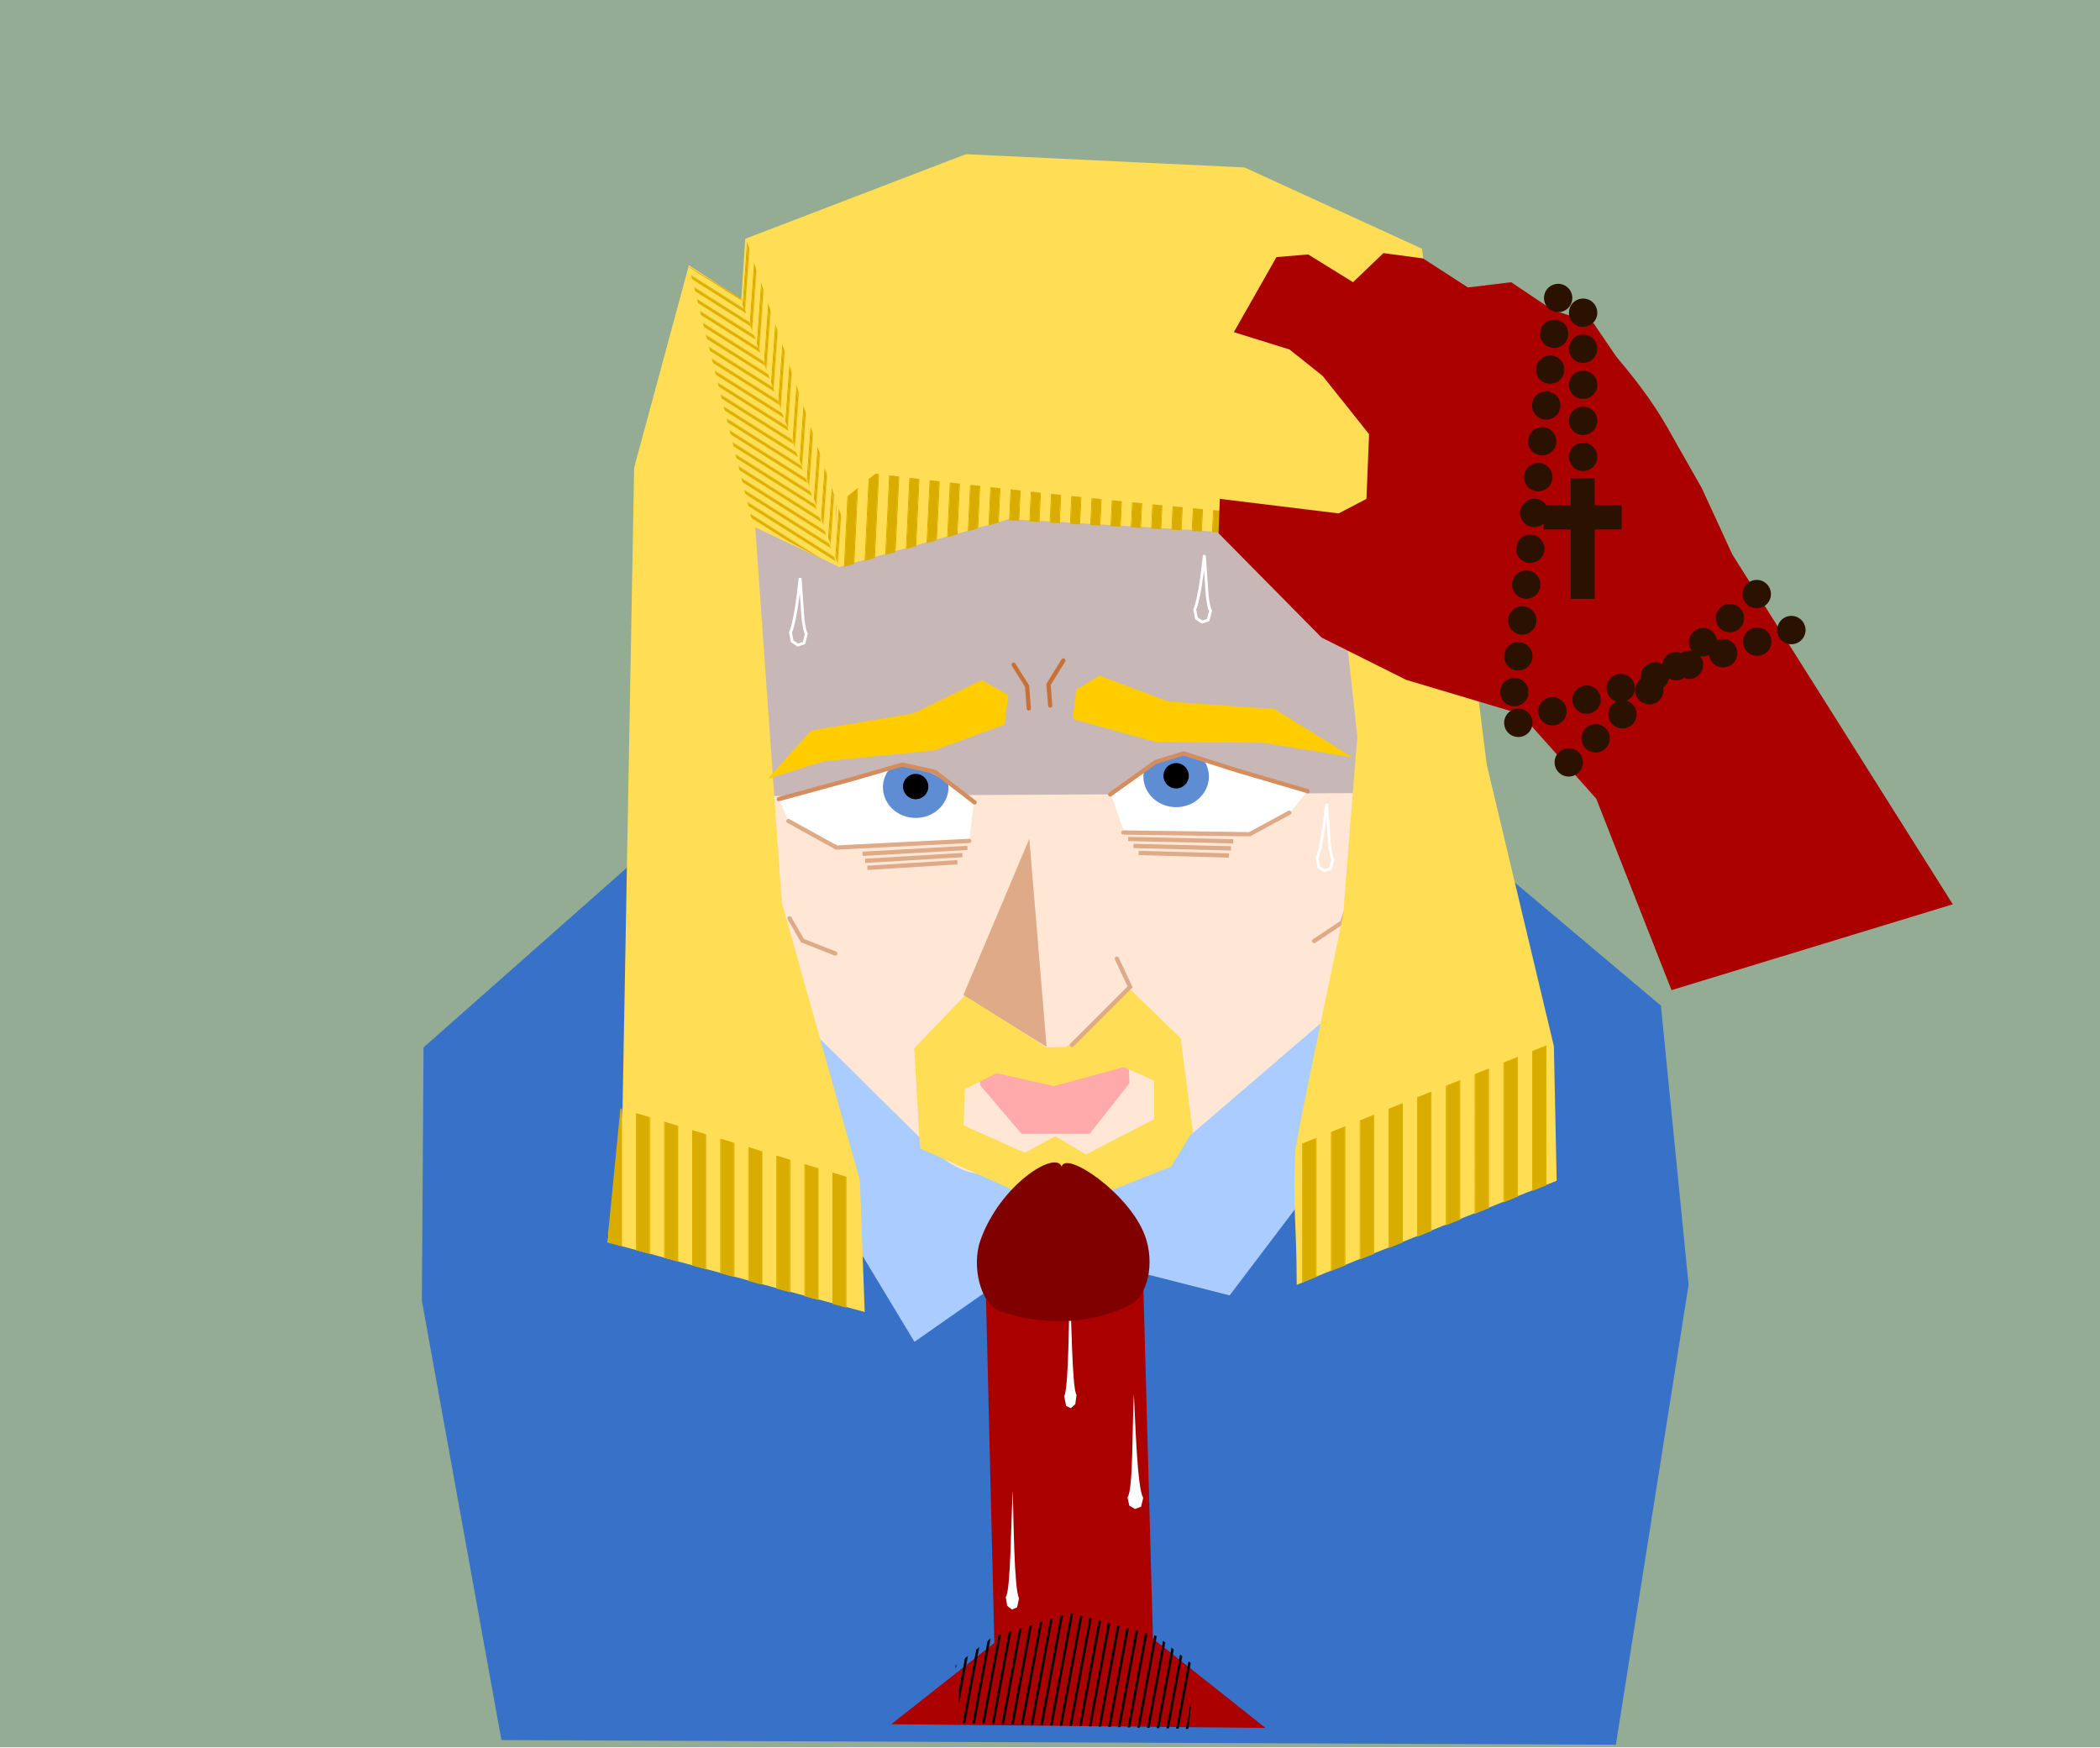
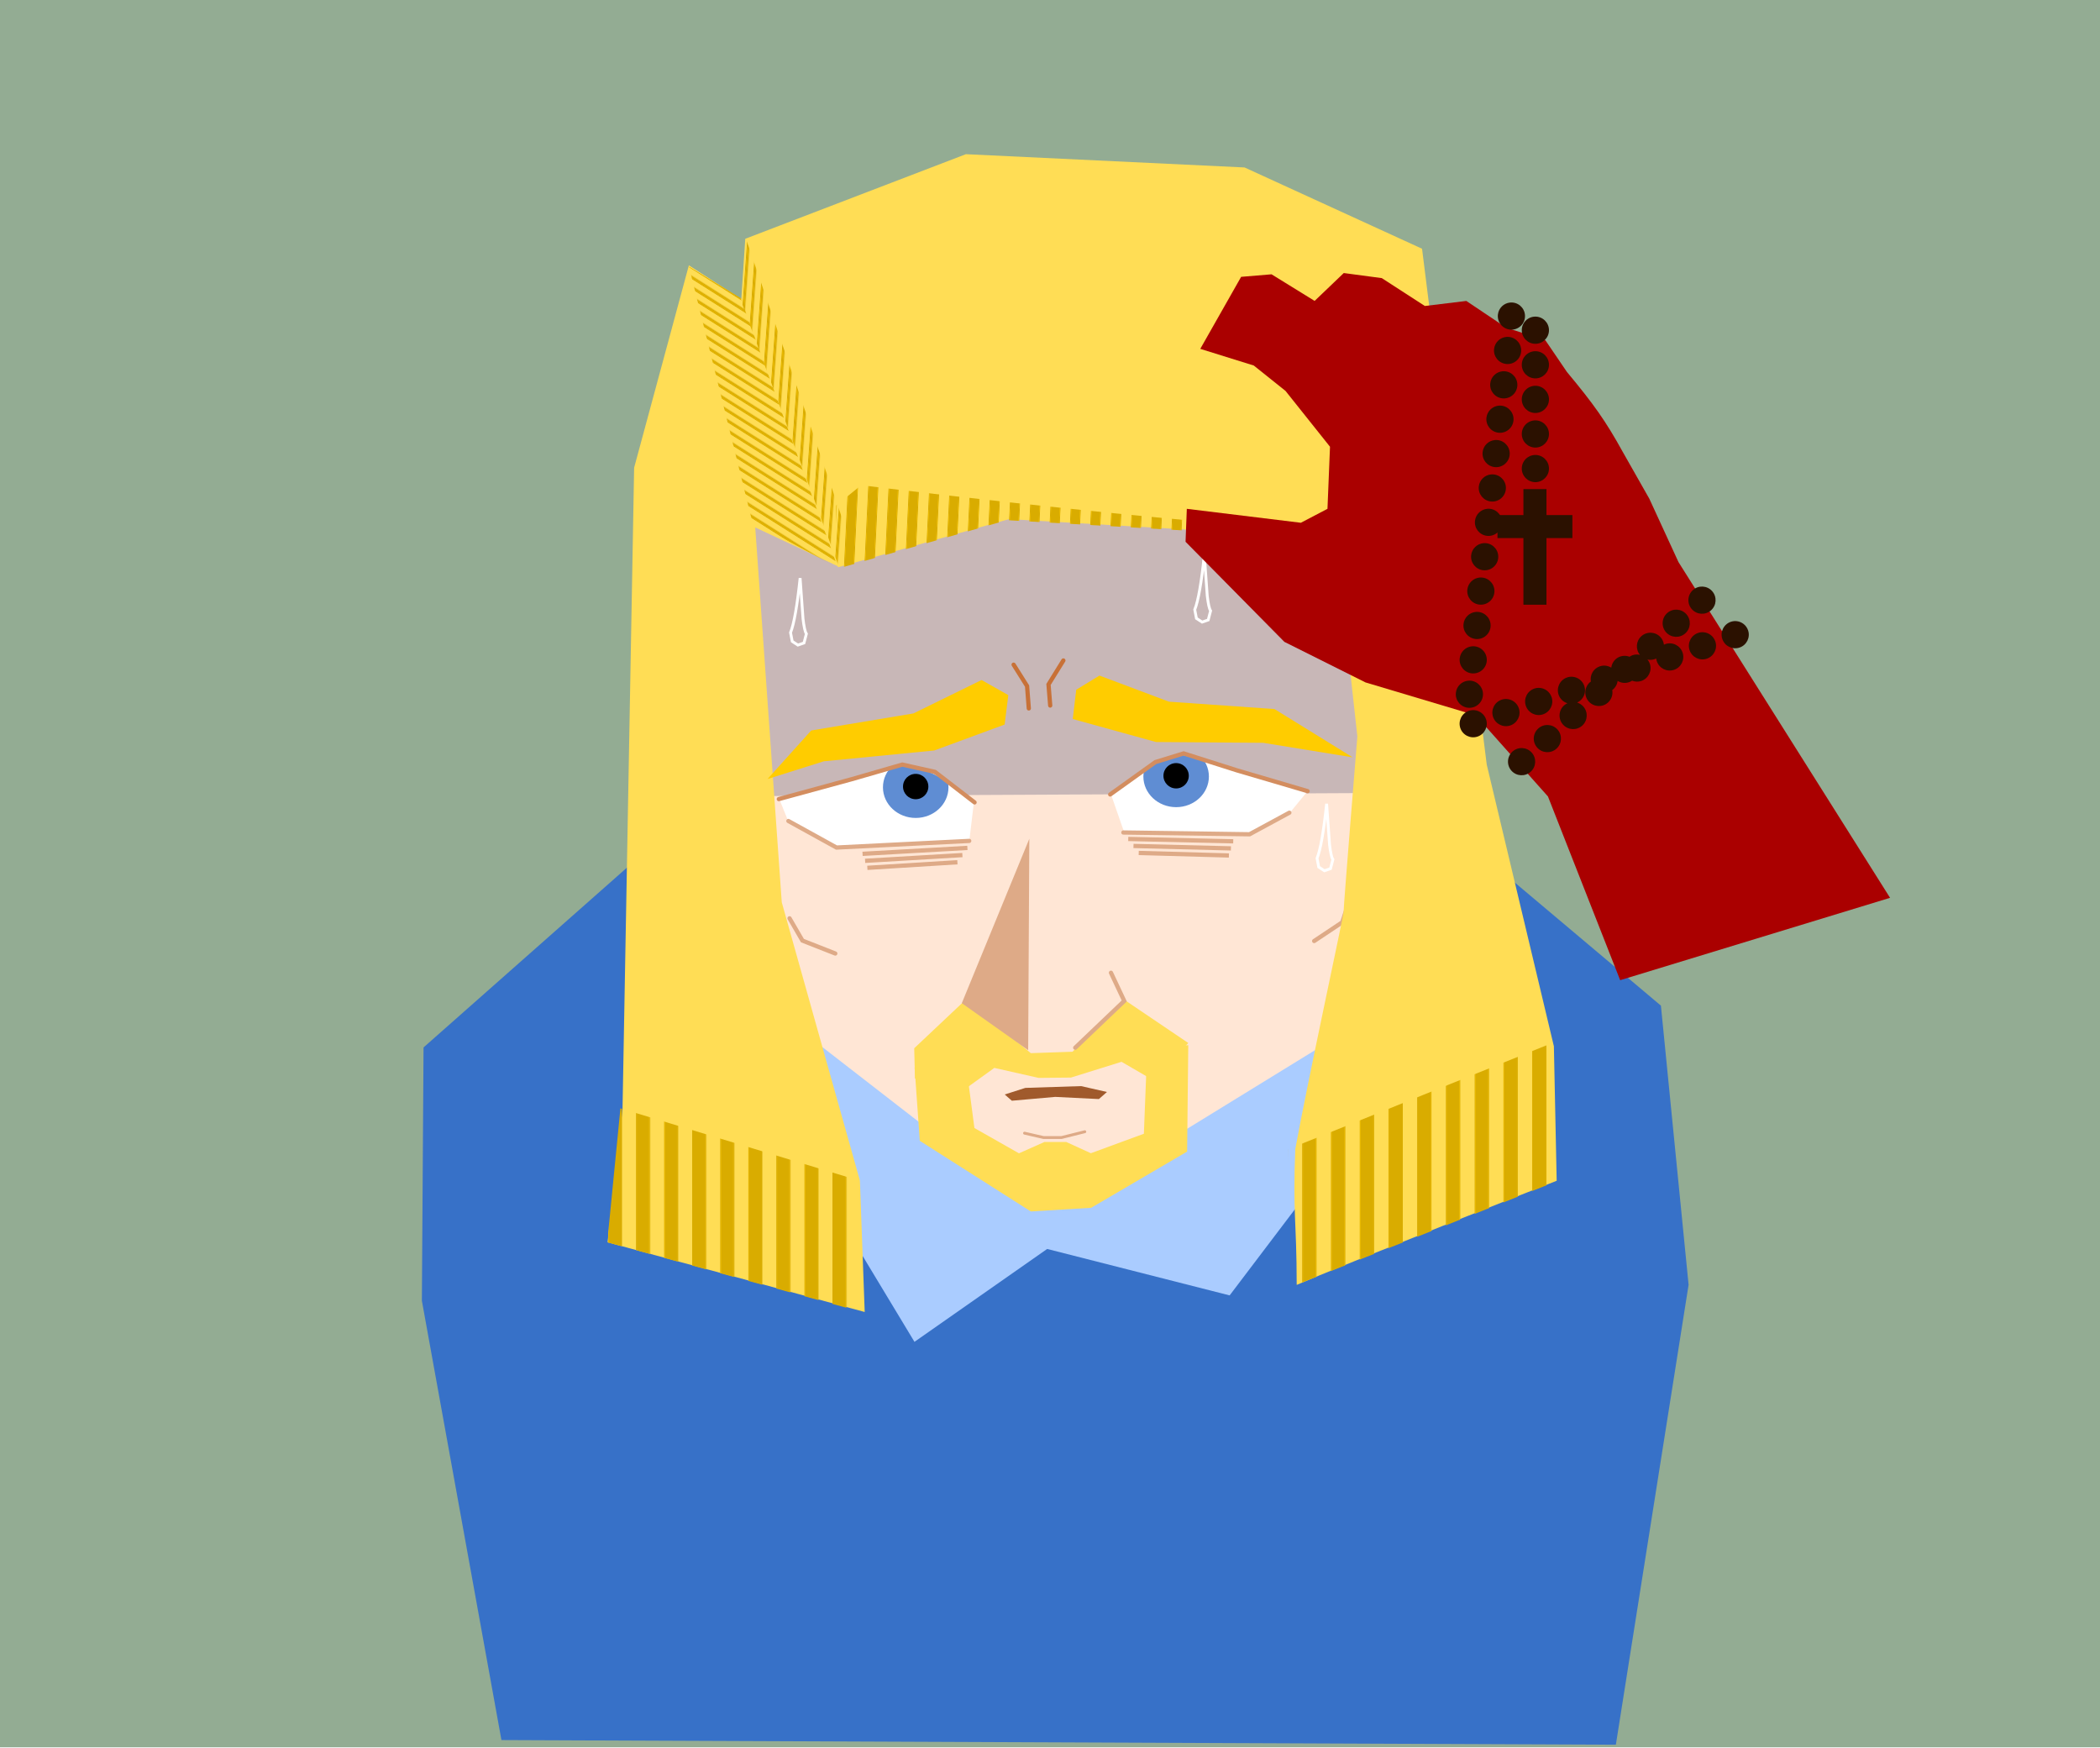
<svg xmlns="http://www.w3.org/2000/svg" xmlns:xlink="http://www.w3.org/1999/xlink" version="1.1" id="svg1" width="1482.262" height="1233.252" viewBox="0 0 1482.262 1233.252">
  <defs id="defs1">
    <linearGradient id="linearGradient29">
      <stop style="stop-color:#ffaaaa;stop-opacity:1;" offset="0" id="stop29" />
      <stop style="stop-color:#ff8080;stop-opacity:1;" offset="1" id="stop30" />
    </linearGradient>
    <pattern xlink:href="#pattern71" preserveAspectRatio="xMidYMid" id="pattern72" patternTransform="scale(-10.14258,-2.742318)" x="0" y="0" />
    <pattern xlink:href="#pattern70" preserveAspectRatio="xMidYMid" id="pattern71" patternTransform="matrix(9.903055,0,0,2.761035,-979.9788,-289.1933)" x="0" y="0" />
    <pattern patternUnits="userSpaceOnUse" width="2" height="10" patternTransform="translate(0,0) scale(2,2)" preserveAspectRatio="xMidYMid" id="pattern70" style="fill:#d9ac00">
      <rect style="stroke:none" x="0" y="-0.5" width="1" height="11" id="rect70" />
    </pattern>
    <pattern xlink:href="#Strips1_3" preserveAspectRatio="xMidYMid" id="pattern60" patternTransform="matrix(1.953465,0.4289237,-0.4289237,1.953465,0,0)" x="0" y="0" />
    <pattern patternUnits="userSpaceOnUse" width="4" height="1" patternTransform="translate(0,0) scale(2,2)" preserveAspectRatio="xMidYMid" id="Strips1_3" style="fill:#000000">
      <rect style="stroke:none" x="0" y="-0.5" width="1" height="2" id="rect152" />
    </pattern>
    <pattern xlink:href="#pattern40" preserveAspectRatio="xMidYMid" id="pattern41" patternTransform="matrix(7.165937,0.3474264,-0.04673748,0.9639966,0,0)" x="0" y="0" />
    <pattern xlink:href="#pattern38" preserveAspectRatio="xMidYMid" id="pattern40" patternTransform="matrix(7.174355,0,0,0.9651289,256.648,330.3308)" />
    <pattern xlink:href="#Strips1_1" preserveAspectRatio="xMidYMid" id="pattern38" patternTransform="scale(11.31384,1.751631)" x="0" y="0" />
    <pattern patternUnits="userSpaceOnUse" width="2" height="10" patternTransform="translate(0,0) scale(2,2)" preserveAspectRatio="xMidYMid" id="Strips1_1" style="fill:#d9ac00">
      <rect style="stroke:none" x="0" y="-0.5" width="1" height="11" id="rect134" />
    </pattern>
    <pattern xlink:href="#Strips1_2" preserveAspectRatio="xMidYMid" id="pattern30" patternTransform="matrix(1.069662,-1.689919,1.689919,1.069662,0,0)" x="0" y="0" />
    <pattern xlink:href="#Strips1_2" preserveAspectRatio="xMidYMid" id="pattern29" patternTransform="matrix(1.994914,0.1425469,-0.1425469,1.994914,0,0)" x="0" y="0" />
    <pattern patternUnits="userSpaceOnUse" width="3" height="1" patternTransform="translate(0,0) scale(2,2)" preserveAspectRatio="xMidYMid" id="Strips1_2" style="fill:#d9ac00">
      <rect style="stroke:none" x="0" y="-0.5" width="1" height="2" id="rect146" />
    </pattern>
-     <linearGradient xlink:href="#linearGradient29" id="linearGradient30" x1="464.145" y1="688.214" x2="462.921" y2="664.205" gradientUnits="userSpaceOnUse" gradientTransform="translate(-4.683292,-59.71197)" />
+     <linearGradient xlink:href="#linearGradient29" id="linearGradient30" x1="464.145" y1="688.214" x2="462.921" y2="661.721" gradientUnits="userSpaceOnUse" gradientTransform="translate(-11.43424,73.57351)" />
  </defs>
  <g id="g1" transform="translate(280.1696,93.6171)">
    <rect style="opacity:1;fill:#93ac93;stroke:none;stroke-width:2.931;stroke-linecap:round" id="rect42" width="1482.262" height="1233.252" x="-280.17" y="-93.617" />
    <path style="opacity:1;fill:#3771c8;stroke:none;stroke-width:3.551;stroke-linecap:round" d="M 73.762,1134.615 17.611,824.531 18.782,645.717 220.933,467.041 701.323,455.45 892.167,616.219 911.704,813.277 860.368,1137.896 Z" id="path10" />
    <path style="fill:#aaccff;fill-opacity:1;stroke:none;stroke-width:3;stroke-linecap:round;stroke-opacity:1" d="M 201.382,581.899 365.297,853.53 458.963,787.964 587.753,820.747 756.352,598.291 Z" id="path73" />
-     <rect style="fill:#ffe6d5;fill-opacity:1;stroke:none;stroke-width:7;stroke-linecap:round" id="rect28" width="195.919" height="122.853" x="365.841" y="612.898" ry="52.985" />
-     <path style="fill:#ffdd55;fill-opacity:1;stroke:none;stroke-width:6.417;stroke-linecap:round" d="m 369.465,717.029 98.254,44.055 78.583,-31.139 14.755,-23.951 -6.616,-19.984 -68.029,35.267 -21.645,-12.879 -21.645,11.708 -74.74,-33.54 z" id="path28" />
-     <path style="fill:url(#linearGradient30);fill-opacity:1;stroke:none;stroke-width:7.43;stroke-linecap:round" d="m 456.479,587.394 -49.175,1.319 4.34,83.674 29.271,34.295 h 48.004 l 28.1,-35.614 -3.17,-87.631 z" id="path29" />
+     <path style="fill:#ffe6d5;stroke:none;stroke-width:3;stroke-linecap:round;stroke-dasharray:none" d="m 250.926,607.198 141.984,110.11 c 0,0 89.268,32.456 90.655,31.46 L 696.335,617.96 453.762,525.601 Z" id="path32" />
+     <path style="fill:#ffdd55;fill-opacity:1;stroke:none;stroke-width:6.417;stroke-linecap:round" d="m 369.051,711.647 78.384,49.85 42.569,-2.577 67.741,-39.681 0.835,-77.523 -29.585,19.874 -1.773,45.057 -37.427,13.742 -17.385,-7.947 -15.436,0.035 -17.919,7.983 -31.442,-17.86 -5.677,-42.988 -36.544,0.28 z" id="path28" />
+     <path style="fill:none;stroke:#deaa87;stroke-width:2.02;stroke-linecap:round;stroke-dasharray:none" d="m 442.981,706.238 13.37,3.068 h 12.762 l 16.409,-4.091" id="path31" />
+     <path style="display:none;fill:url(#linearGradient30);fill-opacity:1;stroke:none;stroke-width:7.43;stroke-linecap:round" d="m 454.695,719.024 -49.175,0.491 -0.627,86.158 29.271,34.295 h 48.004 l 28.1,-35.614 0.142,-85.975 z" id="path29" />
+     <path style="fill:#a05a2c;stroke:none;stroke-width:4.389;stroke-linecap:round;stroke-dasharray:none" d="m 443.561,674.277 39.348,-1.262 18.255,4.148 -5.697,5.001 -30.806,-1.534 -30.643,2.705 -5.023,-4.415 z" id="path30" />
  </g>
-   <g id="layer10" transform="matrix(0.8399197,0,0,1,19.36851,15.78297)">
+   <g id="layer10" transform="matrix(0.8399197,0,0,1,19.36851,15.78297)" style="display:none">
    <path style="opacity:1;fill:#aa0000;fill-opacity:1;stroke:none;stroke-width:3;stroke-linecap:round" d="m 402.763,639.269 7.025,244.702 -86.641,57.37 314.501,2.626 -94.587,-63.058 -7.995,-246.323 z" id="path9" transform="translate(402.7631,259.9227)" />
    <path style="fill:#ffffff;fill-opacity:1;stroke:none;stroke-width:3.688;stroke-linecap:round" d="m 929.799,968.16 c -1.464,22.916 -0.534,68.455 -5.367,72.891 l 1.542,5.91 4.803,2.372 5.07,-1.608 1.855,-6.32 c -5.123,-5.737 -6.711,-55.035 -7.904,-73.244 z" id="path61" />
    <path style="fill:#ffffff;fill-opacity:1;stroke:none;stroke-width:3.406;stroke-linecap:round" d="m 875.806,889.575 c 1.661,24.929 1.965,74.646 5.839,79.261 l -1.071,6.517 -3.697,2.809 -3.995,-1.52 -1.591,-6.809 c 3.87,-6.495 3.995,-60.342 4.514,-80.26 z" id="path62" />
    <path style="fill:#ffffff;fill-opacity:1;stroke:none;stroke-width:3.448;stroke-linecap:round" d="m 828.055,1036.243 c -1.671,23.666 -1.754,70.832 -5.915,75.254 l 1.189,6.171 4.006,2.624 4.307,-1.486 1.685,-6.476 c -4.212,-6.118 -4.612,-57.197 -5.272,-76.086 z" id="path60" />
    <path style="opacity:1;fill:url(#pattern60);fill-opacity:1;stroke:none;stroke-width:3;stroke-linecap:round" d="m 382.083,940.528 -4.967,-40.567 30.632,-19.87 65.747,-17.278 73.34,16.45 30.632,20.697 -4.139,44.706 z" id="path46" transform="translate(402.7631,259.9227)" />
    <path style="fill:#800000;fill-opacity:1;stroke:none;stroke-width:6.352;stroke-linecap:round" d="m 817.133,909.594 c -16.343,-4.937 -23.878,-31.8 -16.31,-49.853 16.488,-39.336 63.385,-63.938 68.315,-51.981 3.09,-11.782 56.95,18.769 70.014,48.728 8.27,18.966 2.897,42.651 -13.54,49.301 -36.822,14.898 -77.32,13.218 -108.48,3.805 z" id="path26" />
  </g>
  <g id="layer8" style="opacity:1" transform="translate(280.1696,93.6171)">
    <g id="g70" style="opacity:1" transform="translate(0,17.56234)">
      <path style="opacity:1;fill:#ffffff;stroke:none;stroke-width:3.623;stroke-linecap:round" d="m 413.5,488.579 3.777,-35.467 c -21.817,-17.968 -30.07,-26.932 -56.712,-33.841 l -100.037,31.724 7.082,19.586 39.187,23.874 z" id="path16" />
      <ellipse style="opacity:1;fill:#5f8dd3;stroke:none;stroke-width:3.224;stroke-linecap:round" id="ellipse17" cx="366.175" cy="444.54" rx="23.124" ry="21.631" />
      <circle style="opacity:1;fill:#000000;stroke:none;stroke-width:18.91;stroke-linecap:round" id="path19" cx="366.157" cy="444.011" r="8.946" />
    </g>
    <g id="g11" transform="translate(0,17.56234)" style="opacity:1">
      <path style="opacity:1;fill:#ffffff;stroke:none;stroke-width:3.663;stroke-linecap:round" d="m 506.317,483.16 -10.473,-35.905 34.686,-28.894 20.953,-8.572 40.584,13.269 58.912,21.075 -15.055,21.855 -32.074,18.733 z" id="path15" />
      <ellipse style="opacity:1;fill:#5f8dd3;stroke:none;stroke-width:3.224;stroke-linecap:round" id="ellipse26" cx="549.994" cy="436.93" rx="23.124" ry="21.631" />
      <circle style="opacity:1;fill:#000000;stroke:none;stroke-width:18.91;stroke-linecap:round" id="circle26" cx="549.976" cy="436.4" r="8.946" />
    </g>
-     <path id="path1" style="fill:#ffe6d5;stroke-width:3;stroke-linecap:round" d="m 460.133,22.246 -231.857,126.982 -29.789,143.844 33.278,280.464 139.186,137.698 29.212,-69.505 104.707,7.309 42.748,-2 14.377,58.969 125.279,-107.622 43.32,-219.038 -10.537,-284.51 z m 93.666,416.813 36.295,9.951 52.688,15.807 -13.465,16.393 -28.684,14.049 -87.227,-1.17 -9.367,-26.93 31.021,-21.67 z m -196.197,6.557 c 23.358,5.403 30.594,12.412 49.723,26.463 l -3.311,27.734 -93.553,4.594 -34.357,-18.668 -6.209,-15.316 z" />
-     <path style="opacity:1;fill:#ffdd55;stroke:none;stroke-width:2.751;stroke-linecap:round" d="m 401.799,608.201 -36.678,38.093 4.039,69.35 30.767,-12.713 0.973,-27.796 22.429,-11.244 40.328,9.121 49.453,-13.422 21.328,9.621 -10e-4,29.146 27.594,8.819 -8.861,-67.908 -35.925,-34.853 -44.476,40.826 -14.821,0.418 z" id="path6" />
-     <path style="fill:#deaa87;stroke-width:3;stroke-linecap:round" d="m 446.368,498.428 12.21,146.948 -58.7,-36.749 z" id="path2" />
-     <path style="fill:none;stroke:#deaa87;stroke-width:3;stroke-linecap:round;stroke-opacity:1" d="m 476.525,643.953 40.979,-40.979 -9.367,-19.904" id="path3" />
-     <path style="fill:none;stroke:#deaa87;stroke-width:3;stroke-linecap:round;stroke-opacity:1" d="m 675.564,531.686 -8.279,25.665 -19.87,13.246" id="path23" />
+     <path id="path1" style="fill:#ffe6d5;stroke-width:3;stroke-linecap:round" d="m 460.133,22.246 -231.857,126.982 -29.789,143.844 33.278,280.464 120.145,74.778 48.253,-6.585 104.707,7.309 182.137,-16.714 0.267,-33.939 43.32,-219.038 -10.537,-284.51 z m 93.666,416.813 36.295,9.951 52.688,15.807 -13.465,16.393 -28.684,14.049 -87.227,-1.17 -9.367,-26.93 31.021,-21.67 z m -196.197,6.557 c 23.358,5.403 30.594,12.412 49.723,26.463 l -3.311,27.734 -93.553,4.594 -34.357,-18.668 -6.209,-15.316 z" />
+     <path style="opacity:1;fill:#ffdd55;stroke:none;stroke-width:2.751;stroke-linecap:round" d="m 401.799,611.713 -36.678,34.581 0.526,21.347 35.253,7.494 20.773,-14.97 31.221,7.051 22.844,-0.221 35.715,-11.13 22.984,13.346 24.114,-26.63 -45.446,-30.713 -36.239,36.888 -29.457,1.004 z" id="path6" />
+     <path style="fill:#deaa87;stroke-width:3;stroke-linecap:round" d="m 446.368,498.428 -0.811,149.248 -46.85,-33.195 z" id="path2" />
+     <path style="fill:none;stroke:#deaa87;stroke-width:3;stroke-linecap:round;stroke-opacity:1" d="m 478.766,645.91 34.598,-33.001 -9.367,-19.904" id="path3" />
    <path style="opacity:1;fill:none;stroke:#deaa87;stroke-width:3;stroke-linecap:round;stroke-opacity:1" d="m 276.314,468.329 33.954,18.733 93.666,-4.683" id="path14" transform="translate(0,17.56234)" />
    <path id="path18" style="fill:none;stroke:#deaa87;stroke-width:3;stroke-linecap:round;stroke-opacity:1" d="m 516.193,498.57 74.098,1.656 z m 3.697,4.938 68.773,1.715 z m 3.693,4.938 63.662,1.775 z" />
    <path style="opacity:1;fill:none;stroke:#deaa87;stroke-width:3;stroke-linecap:round;stroke-opacity:1" d="m 512.737,476.442 89.066,1.254 28.1,-15.221" id="path12" transform="translate(0,17.56234)" />
    <path id="path20" style="fill:none;stroke:#deaa87;stroke-width:3;stroke-linecap:round;stroke-opacity:1" d="m 402.654,504.881 -73.998,4.185 z m -3.527,5.061 -68.675,4.062 z m -3.523,5.061 -63.564,3.948 z" />
    <path id="path63" style="opacity:1;fill:#c8b7b7;fill-opacity:1;stroke:none;stroke-width:3;stroke-linecap:round" d="m 235.545,260.824 -10.135,207.637 52.344,-0.262 79.848,-22.584 c 20.535,4.75 29.005,11.039 43.654,21.965 l 102.916,-0.516 30.889,-21.576 18.738,-6.43 36.295,9.951 52.688,15.807 -1.283,1.562 51.873,-0.26 34.152,-202.189 z" />
    <path style="opacity:1;fill:none;stroke:#d38d5f;stroke-width:3;stroke-linecap:round;stroke-opacity:1" d="m 503.454,449.596 31.924,-22.865 19.885,-6.113 37.759,12.001 49.76,14.635" id="path11" transform="translate(0,17.56234)" />
    <path style="opacity:1;fill:none;stroke:#d38d5f;stroke-width:3;stroke-linecap:round;stroke-opacity:1" d="m 407.718,455.19 -27.959,-21.543 -23.067,-5.144 -35.615,10.295 -51.516,14.05" id="path13" transform="translate(0,17.56234)" />
+     <path style="opacity:1;display:inline;fill:none;stroke:#deaa87;stroke-width:3;stroke-linecap:round;stroke-opacity:1" d="m 675.564,531.686 -8.279,25.665 -19.87,13.246" id="path23" />
+     <path style="opacity:1;display:inline;fill:none;stroke:#deaa87;stroke-width:3;stroke-linecap:round;stroke-opacity:1" d="m 277.12,554.583 9.107,15.73 23.181,9.107" id="path24" />
    <path style="opacity:1;fill:#ffdd55;stroke:none;stroke-width:3;stroke-linecap:round" d="m 312.113,306.478 -59.215,-27.822 18.733,264.606 55.157,196.448 3.384,92.746 -181.478,-49.175 10.537,-93.666 8.196,-453.108 38.637,-142.84 52.687,33.954 z" id="path7" />
    <path style="opacity:1;fill:#ffdd55;stroke:none;stroke-width:3;stroke-linecap:round" d="m 311.439,306.756 120.595,-33.954 119.424,7.025 111.228,8.196 15.221,138.157 c 0,0 -9.722,119.282 -9.722,123.965 0,2.611 -25.605,120.596 -34.088,167.349 -1.859,45.511 0.914,48.601 0.998,95.831 29.475,-12.793 183.499,-73.495 183.499,-73.495 L 816.623,644.905 769.231,446.084 723.569,81.958 598.291,24.587 401.592,15.221 245.873,74.933 241.114,147.214 Z" id="path8" />
    <path style="opacity:1;fill:#ffcc00;stroke:none;stroke-width:2.566;stroke-linecap:round" d="m 412.653,386.376 18.893,10.662 -2.612,20.77 -49.726,18.317 -77.918,7.624 -39.711,12.51 30.835,-34.258 72.158,-12.043 z" id="path5" />
    <path style="opacity:1;fill:#ffcc00;stroke:none;stroke-width:2.521;stroke-linecap:round" d="m 495.862,383.237 -16.39,9.999 -2.444,20.673 58.72,16.224 75.654,0.558 63.186,10.271 -55.21,-34.09 -74.453,-5.206 z" id="path4" />
    <path style="fill:none;stroke:#c87137;stroke-width:3;stroke-linecap:round;stroke-opacity:1" d="m 435.284,375.552 9.501,15.092 1.208,15.771" id="path21" />
    <path style="fill:none;stroke:#c87137;stroke-width:3;stroke-linecap:round;stroke-opacity:1" d="m 470.394,372.581 -10.483,16.92 1.194,14.877" id="path22" />
-     <path style="fill:none;stroke:#deaa87;stroke-width:3;stroke-linecap:round;stroke-opacity:1" d="m 277.12,554.583 9.107,15.73 23.181,9.107" id="path24" />
    <path style="fill:url(#pattern30);fill-opacity:1;stroke:none;stroke-width:3;stroke-linecap:round" d="M 311.289,307.15 242.574,116.733 206.146,94.587 250.853,274.862 Z" id="path25" />
    <path style="fill:url(#pattern29);fill-opacity:1;stroke:none;stroke-width:3;stroke-linecap:round" d="M 311.703,305.701 242.988,119.01 246.506,75.339 316.671,279.208 Z" id="path27" />
    <path style="fill:url(#pattern71);fill-opacity:1;stroke:none;stroke-width:3;stroke-linecap:round" d="m 326.317,831.941 -0.242,-92.273 -168.327,-50.952 -9.296,94.565 z" id="path38" />
    <path style="fill:url(#pattern41);fill-opacity:1;stroke:none;stroke-width:3;stroke-linecap:round" d="m 309.865,308.116 0.192,-44.955 108.983,-88.337 227.942,29.482 16.906,82.857 -233.372,-13.628 z" id="path40" />
    <path style="fill:url(#pattern72);fill-opacity:1;stroke:none;stroke-width:3.026;stroke-linecap:round" d="m 631.522,814.596 -2.406,-97.06 185.195,-74.483 4.839,96.9 z" id="path71" />
    <path style="fill:none;fill-opacity:1;stroke:#ffffff;stroke-width:2;stroke-linecap:round;stroke-dasharray:none" d="m 284.584,314.417 c -2.023,19.199 -4.298,32.458 -6.764,38.498 l 1.189,6.171 4.006,2.624 4.307,-1.486 1.685,-6.476 c -0.98,-1.423 -1.753,-5.278 -2.371,-10.594 z" id="path60-3" />
    <path style="fill:none;fill-opacity:1;stroke:#ffffff;stroke-width:2;stroke-linecap:round;stroke-dasharray:none" d="m 569.895,298.192 c -2.023,19.199 -4.298,32.458 -6.764,38.498 l 1.189,6.171 4.006,2.624 4.307,-1.486 1.685,-6.476 c -0.98,-1.423 -1.753,-5.278 -2.371,-10.594 z" id="path60-3-1" />
    <path style="fill:none;fill-opacity:1;stroke:#ffffff;stroke-width:2;stroke-linecap:round;stroke-dasharray:none" d="m 656.212,473.716 c -2.023,19.199 -4.298,32.458 -6.764,38.498 l 1.188,6.171 4.006,2.624 4.307,-1.486 1.685,-6.476 c -0.98,-1.423 -1.753,-5.278 -2.371,-10.594 z" id="path60-3-6" />
  </g>
-   <g id="layer9" transform="translate(38.98006,-85.51882)">
+   <g id="layer9" transform="matrix(0.959488,0,0,0.959488,48.96636,-60.76595)">
    <path style="opacity:1;fill:#ffdd55;fill-opacity:1;stroke:none;stroke-width:3;stroke-linecap:round" d="m 161.647,158.101 c 88.597,11.323 282.004,32.502 361.662,35.624 L 539.023,49.992 173.903,47.979 Z" id="path72" transform="translate(402.7631,259.9227)" />
    <path style="fill:#aa0000;fill-opacity:1;stroke:none;stroke-width:1.168;stroke-linecap:round" d="m 1140.829,784.406 -53.131,-135.159 -53.131,-59.656 -81.095,-24.235 -59.656,-29.828 -72.706,-73.638 0.932,-24.235 83.892,10.253 19.575,-10.253 1.864,-45.674 -32.755,-41.098 -23.303,-18.643 -39.376,-12.271 30.055,-52.978 22.371,-1.864 31.692,19.575 21.439,-20.507 27.964,3.729 31.692,20.507 30.499,-3.709 29.287,19.64 28.896,9.321 15.846,23.303 c 19.61,23.542 28.579,36.158 41.014,58.724 l 19.575,34.489 21.439,46.606 155.665,247.014 z" id="path1-9" />
    <path id="path458" style="fill:#2b1100;fill-opacity:1;fill-rule:nonzero;stroke:none;stroke-width:0.016" d="m 1078.449,296.247 c -5.522,0 -10,4.478 -10,10 0,5.524 4.478,10.002 10,10.002 5.524,0 10,-4.478 10,-10.002 0,-5.522 -4.476,-10 -10,-10 z m 0,25.445 c -5.522,0 -10,4.478 -10,10.002 0,5.524 4.478,10 10,10 5.524,0 10,-4.476 10,-10 0,-5.524 -4.476,-10.002 -10,-10.002 z m 0,25.446 c -5.522,0 -10,4.476 -10,10 0,5.522 4.478,10.002 10,10.002 5.524,0 10,-4.479 10,-10.002 0,-5.524 -4.476,-10 -10,-10 z m 0,25.445 c -5.522,0 -10,4.478 -10,10 0,5.524 4.478,10.002 10,10.002 5.524,0 10,-4.478 10,-10.002 0,-5.522 -4.476,-10 -10,-10 z m 0,25.446 c -5.522,0 -10,4.476 -10,10 0,5.522 4.478,10 10,10 5.524,0 10,-4.478 10,-10 0,-5.524 -4.476,-10 -10,-10 z m -8.801,25.124 v 19.079 h -19.079 v 16.959 h 19.079 v 49.026 h 16.96 V 459.192 h 19.079 v -16.959 h -19.079 v -19.079 z" />
    <path id="path42" style="fill:#2b1100;fill-opacity:1;fill-rule:nonzero;stroke:none;stroke-width:0.016" d="m 1059.901,285.893 c -4.632,0.424 -8.484,4.054 -9.018,8.857 -0.61,5.49 3.347,10.433 8.835,11.042 5.49,0.61 10.432,-3.344 11.043,-8.834 0.61,-5.488 -3.344,-10.434 -8.834,-11.044 -0.686,-0.076 -1.365,-0.082 -2.026,-0.021 z m -2.81,25.29 c -4.632,0.423 -8.484,4.053 -9.018,8.857 -0.61,5.49 3.347,10.433 8.835,11.042 5.49,0.61 10.432,-3.344 11.043,-8.834 0.61,-5.49 -3.344,-10.434 -8.834,-11.044 -0.686,-0.076 -1.365,-0.082 -2.026,-0.021 z m -2.81,25.29 c -4.632,0.423 -8.484,4.053 -9.018,8.857 -0.61,5.488 3.347,10.433 8.835,11.042 5.49,0.61 10.433,-3.346 11.043,-8.834 0.61,-5.49 -3.344,-10.434 -8.834,-11.044 -0.686,-0.076 -1.365,-0.082 -2.026,-0.021 z m -2.809,25.29 c -4.632,0.424 -8.486,4.053 -9.019,8.855 -0.61,5.49 3.347,10.433 8.835,11.042 5.49,0.61 10.434,-3.344 11.044,-8.834 0.61,-5.488 -3.346,-10.434 -8.835,-11.044 -0.686,-0.076 -1.363,-0.08 -2.025,-0.019 z m -2.81,25.29 c -4.632,0.423 -8.484,4.051 -9.018,8.855 -0.61,5.488 3.346,10.434 8.834,11.044 5.49,0.61 10.434,-3.347 11.044,-8.836 0.61,-5.49 -3.346,-10.434 -8.835,-11.044 -0.686,-0.076 -1.363,-0.08 -2.025,-0.019 z m -2.81,25.289 c -4.632,0.424 -8.484,4.053 -9.018,8.855 -0.61,5.49 3.346,10.436 8.834,11.046 5.49,0.61 10.434,-3.347 11.044,-8.837 0.61,-5.488 -3.346,-10.432 -8.835,-11.042 -0.686,-0.076 -1.363,-0.082 -2.025,-0.021 z m -2.81,25.29 c -4.632,0.424 -8.484,4.051 -9.018,8.855 -0.61,5.49 3.346,10.434 8.834,11.044 5.49,0.61 10.434,-3.346 11.044,-8.836 0.61,-5.49 -3.346,-10.434 -8.835,-11.044 -0.686,-0.076 -1.363,-0.08 -2.025,-0.019 z m -2.81,25.29 c -4.632,0.423 -8.484,4.051 -9.018,8.855 -0.61,5.488 3.345,10.434 8.834,11.044 5.49,0.61 10.434,-3.347 11.044,-8.836 0.61,-5.49 -3.346,-10.432 -8.835,-11.042 -0.686,-0.076 -1.363,-0.082 -2.025,-0.021 z m -2.81,25.289 c -4.632,0.424 -8.484,4.053 -9.018,8.855 -0.61,5.49 3.345,10.434 8.834,11.044 5.49,0.61 10.434,-3.346 11.044,-8.836 0.61,-5.488 -3.344,-10.432 -8.834,-11.042 -0.686,-0.076 -1.365,-0.082 -2.026,-0.021 z m 164.15,6.651 c -2.555,-0.141 -5.165,0.692 -7.222,2.534 -4.115,3.684 -4.465,10.005 -0.781,14.121 3.683,4.114 10.005,4.466 14.121,0.782 4.114,-3.683 4.464,-10.007 0.781,-14.121 -1.842,-2.058 -4.343,-3.175 -6.899,-3.316 z m -18.959,16.972 c -2.555,-0.141 -5.164,0.692 -7.222,2.534 -4.114,3.683 -4.465,10.007 -0.781,14.123 3.683,4.114 10.007,4.464 14.121,0.781 4.115,-3.684 4.464,-10.007 0.781,-14.121 -1.842,-2.058 -4.343,-3.175 -6.899,-3.316 z m -148.001,1.667 c -4.632,0.423 -8.484,4.051 -9.018,8.855 -0.61,5.488 3.347,10.434 8.836,11.044 5.49,0.61 10.432,-3.347 11.042,-8.836 0.61,-5.49 -3.344,-10.432 -8.834,-11.042 -0.686,-0.076 -1.365,-0.082 -2.026,-0.021 z m 191.562,6.759 c -1.296,-0.094 -2.632,0.065 -3.939,0.509 -5.23,1.777 -8.027,7.457 -6.25,12.687 1.777,5.228 7.455,8.027 12.685,6.25 5.229,-1.777 8.028,-7.456 6.251,-12.685 -1.333,-3.922 -4.861,-6.478 -8.748,-6.76 z m -24.092,8.187 c -1.296,-0.094 -2.631,0.065 -3.939,0.509 -5.229,1.777 -8.029,7.457 -6.251,12.687 1.777,5.228 7.458,8.028 12.687,6.251 5.23,-1.777 8.027,-7.458 6.25,-12.687 -1.333,-3.922 -4.859,-6.478 -8.746,-6.76 z m -38.429,0.359 c -2.555,-0.141 -5.163,0.692 -7.221,2.534 -3.993,3.575 -4.408,9.616 -1.065,13.732 -1.739,-0.394 -3.597,-0.359 -5.409,0.257 -0.82,0.279 -1.555,0.683 -2.248,1.137 -3.387,-1.296 -7.349,-0.74 -10.237,1.846 -1.861,1.666 -2.909,3.878 -3.205,6.175 -2.443,-1.488 -5.482,-1.962 -8.403,-0.969 -4.741,1.611 -7.445,6.429 -6.591,11.213 -0.253,0.187 -0.521,0.339 -0.759,0.553 -4.114,3.683 -4.466,10.005 -0.782,14.121 3.683,4.114 10.007,4.464 14.121,0.781 2.676,-2.396 3.732,-5.902 3.15,-9.197 2.195,-1.624 3.612,-4.053 3.962,-6.725 3.254,1.981 7.394,1.964 10.644,-0.172 2.107,0.81 4.481,0.959 6.785,0.176 5.23,-1.777 8.028,-7.458 6.251,-12.687 -0.391,-1.151 -0.998,-2.16 -1.721,-3.053 2.137,0.476 4.39,0.224 6.419,-0.73 0.082,0.678 0.228,1.359 0.457,2.031 1.777,5.228 7.457,8.029 12.687,6.251 5.229,-1.777 8.027,-7.458 6.25,-12.687 -1.777,-5.23 -7.456,-8.028 -12.685,-6.251 -0.367,0.125 -0.692,0.31 -1.034,0.472 -0.232,-1.974 -1.037,-3.9 -2.464,-5.494 -1.842,-2.058 -4.345,-3.173 -6.9,-3.314 z m -131.85,9.984 c -4.632,0.424 -8.486,4.053 -9.019,8.855 -0.61,5.49 3.347,10.436 8.836,11.046 5.49,0.61 10.432,-3.346 11.042,-8.836 0.61,-5.488 -3.344,-10.434 -8.834,-11.044 -0.686,-0.076 -1.363,-0.082 -2.025,-0.021 z m 73.909,22.405 c -1.296,-0.094 -2.632,0.065 -3.939,0.509 -5.23,1.777 -8.027,7.457 -6.25,12.687 1.066,3.138 3.549,5.373 6.486,6.297 -0.866,0.405 -1.705,0.897 -2.454,1.568 -4.116,3.684 -4.465,10.005 -0.781,14.121 3.683,4.114 10.005,4.465 14.121,0.781 4.114,-3.683 4.464,-10.007 0.781,-14.121 -1.252,-1.398 -2.816,-2.324 -4.487,-2.843 4.57,-2.125 6.929,-7.357 5.271,-12.238 -1.333,-3.922 -4.861,-6.478 -8.748,-6.76 z m -76.719,2.885 c -4.632,0.424 -8.486,4.053 -9.019,8.857 -0.61,5.49 3.347,10.433 8.836,11.042 5.49,0.61 10.434,-3.344 11.044,-8.834 0.61,-5.49 -3.346,-10.434 -8.836,-11.044 -0.686,-0.076 -1.363,-0.082 -2.025,-0.021 z m 52.628,5.302 c -1.296,-0.094 -2.631,0.065 -3.939,0.509 -5.229,1.777 -8.029,7.457 -6.251,12.687 1.777,5.228 7.458,8.028 12.687,6.251 5.23,-1.777 8.027,-7.458 6.25,-12.687 -1.333,-3.922 -4.859,-6.478 -8.746,-6.76 z m -24.093,8.188 c -1.296,-0.094 -2.63,0.063 -3.937,0.507 -5.23,1.777 -8.029,7.457 -6.251,12.687 1.777,5.228 7.456,8.029 12.687,6.251 5.228,-1.777 8.027,-7.458 6.25,-12.687 -1.333,-3.922 -4.861,-6.476 -8.748,-6.759 z m -24.092,8.187 c -1.296,-0.094 -2.631,0.063 -3.939,0.507 -5.23,1.777 -8.029,7.457 -6.251,12.687 1.777,5.228 7.457,8.029 12.687,6.251 5.23,-1.777 8.028,-7.458 6.251,-12.687 -1.333,-3.922 -4.861,-6.476 -8.748,-6.759 z m 54.383,10.935 c -2.555,-0.141 -5.165,0.693 -7.222,2.535 -4.114,3.683 -4.465,10.005 -0.781,14.121 3.683,4.114 10.007,4.464 14.121,0.781 4.116,-3.684 4.464,-10.007 0.781,-14.121 -1.842,-2.058 -4.343,-3.175 -6.899,-3.316 z m -18.957,16.972 c -2.555,-0.141 -5.165,0.692 -7.222,2.534 -4.116,3.684 -4.465,10.005 -0.781,14.121 3.683,4.114 10.005,4.465 14.121,0.781 4.114,-3.683 4.464,-10.007 0.781,-14.121 -1.842,-2.058 -4.343,-3.173 -6.899,-3.314 z" />
  </g>
</svg>
